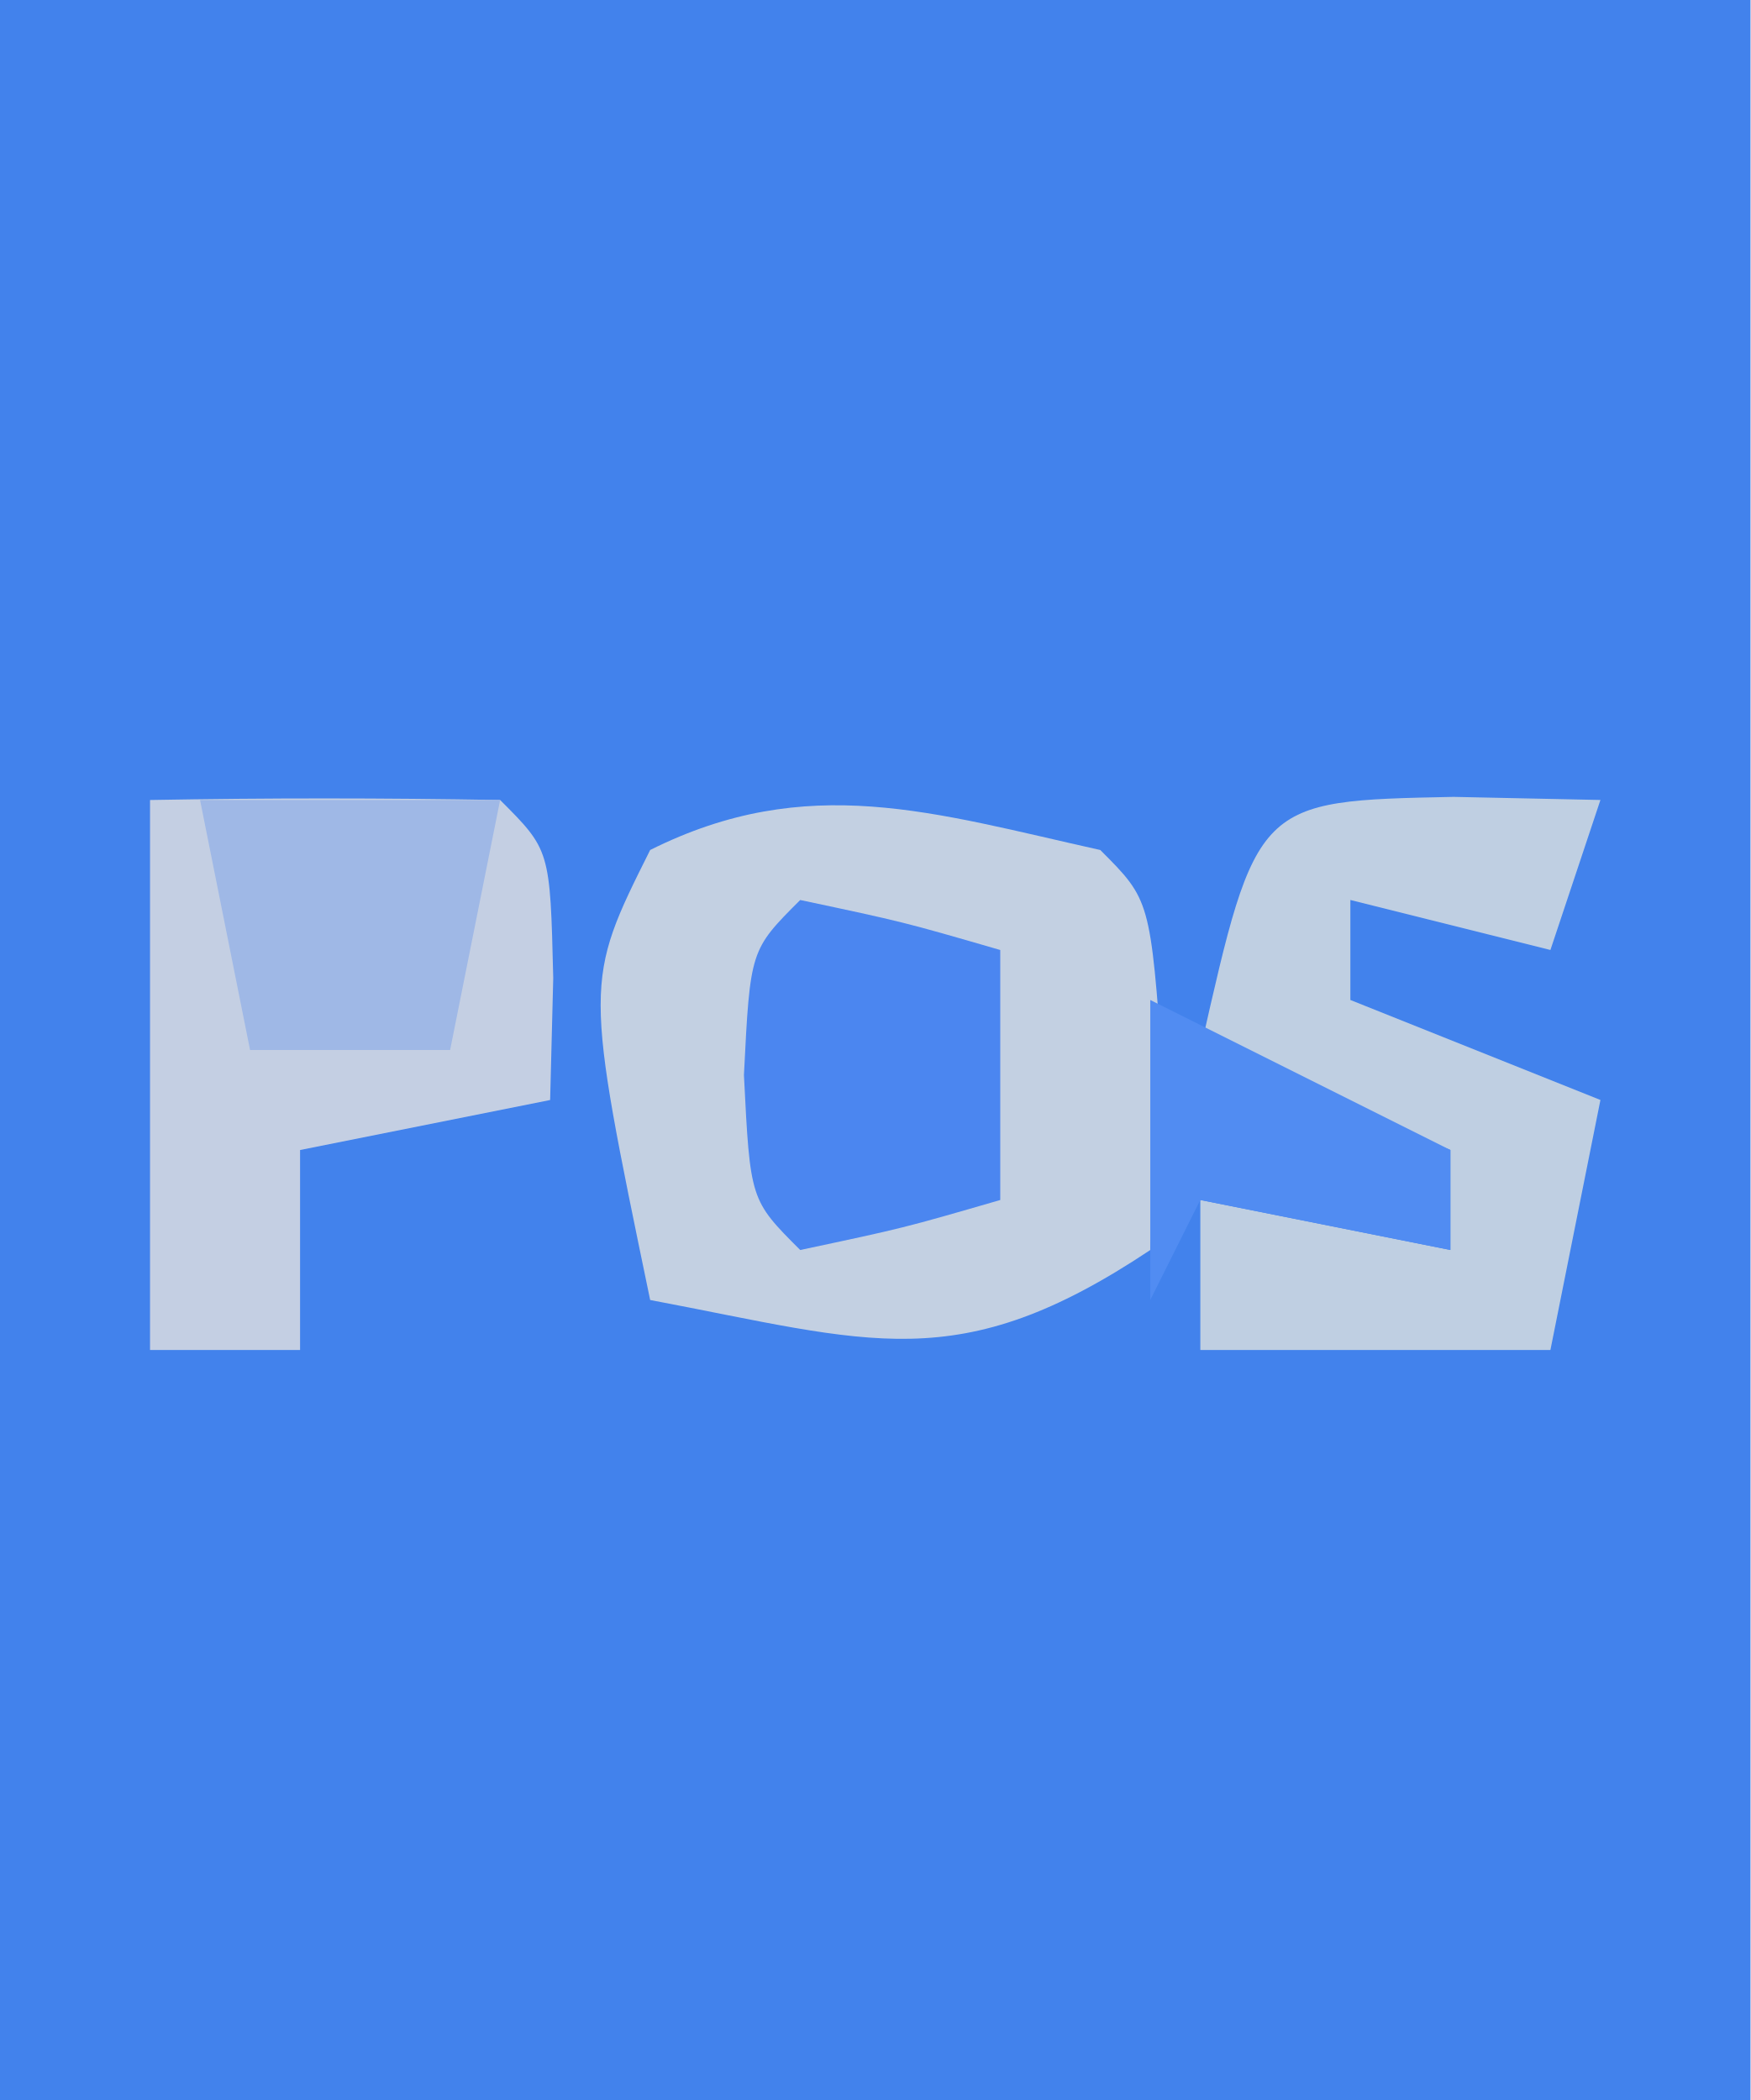
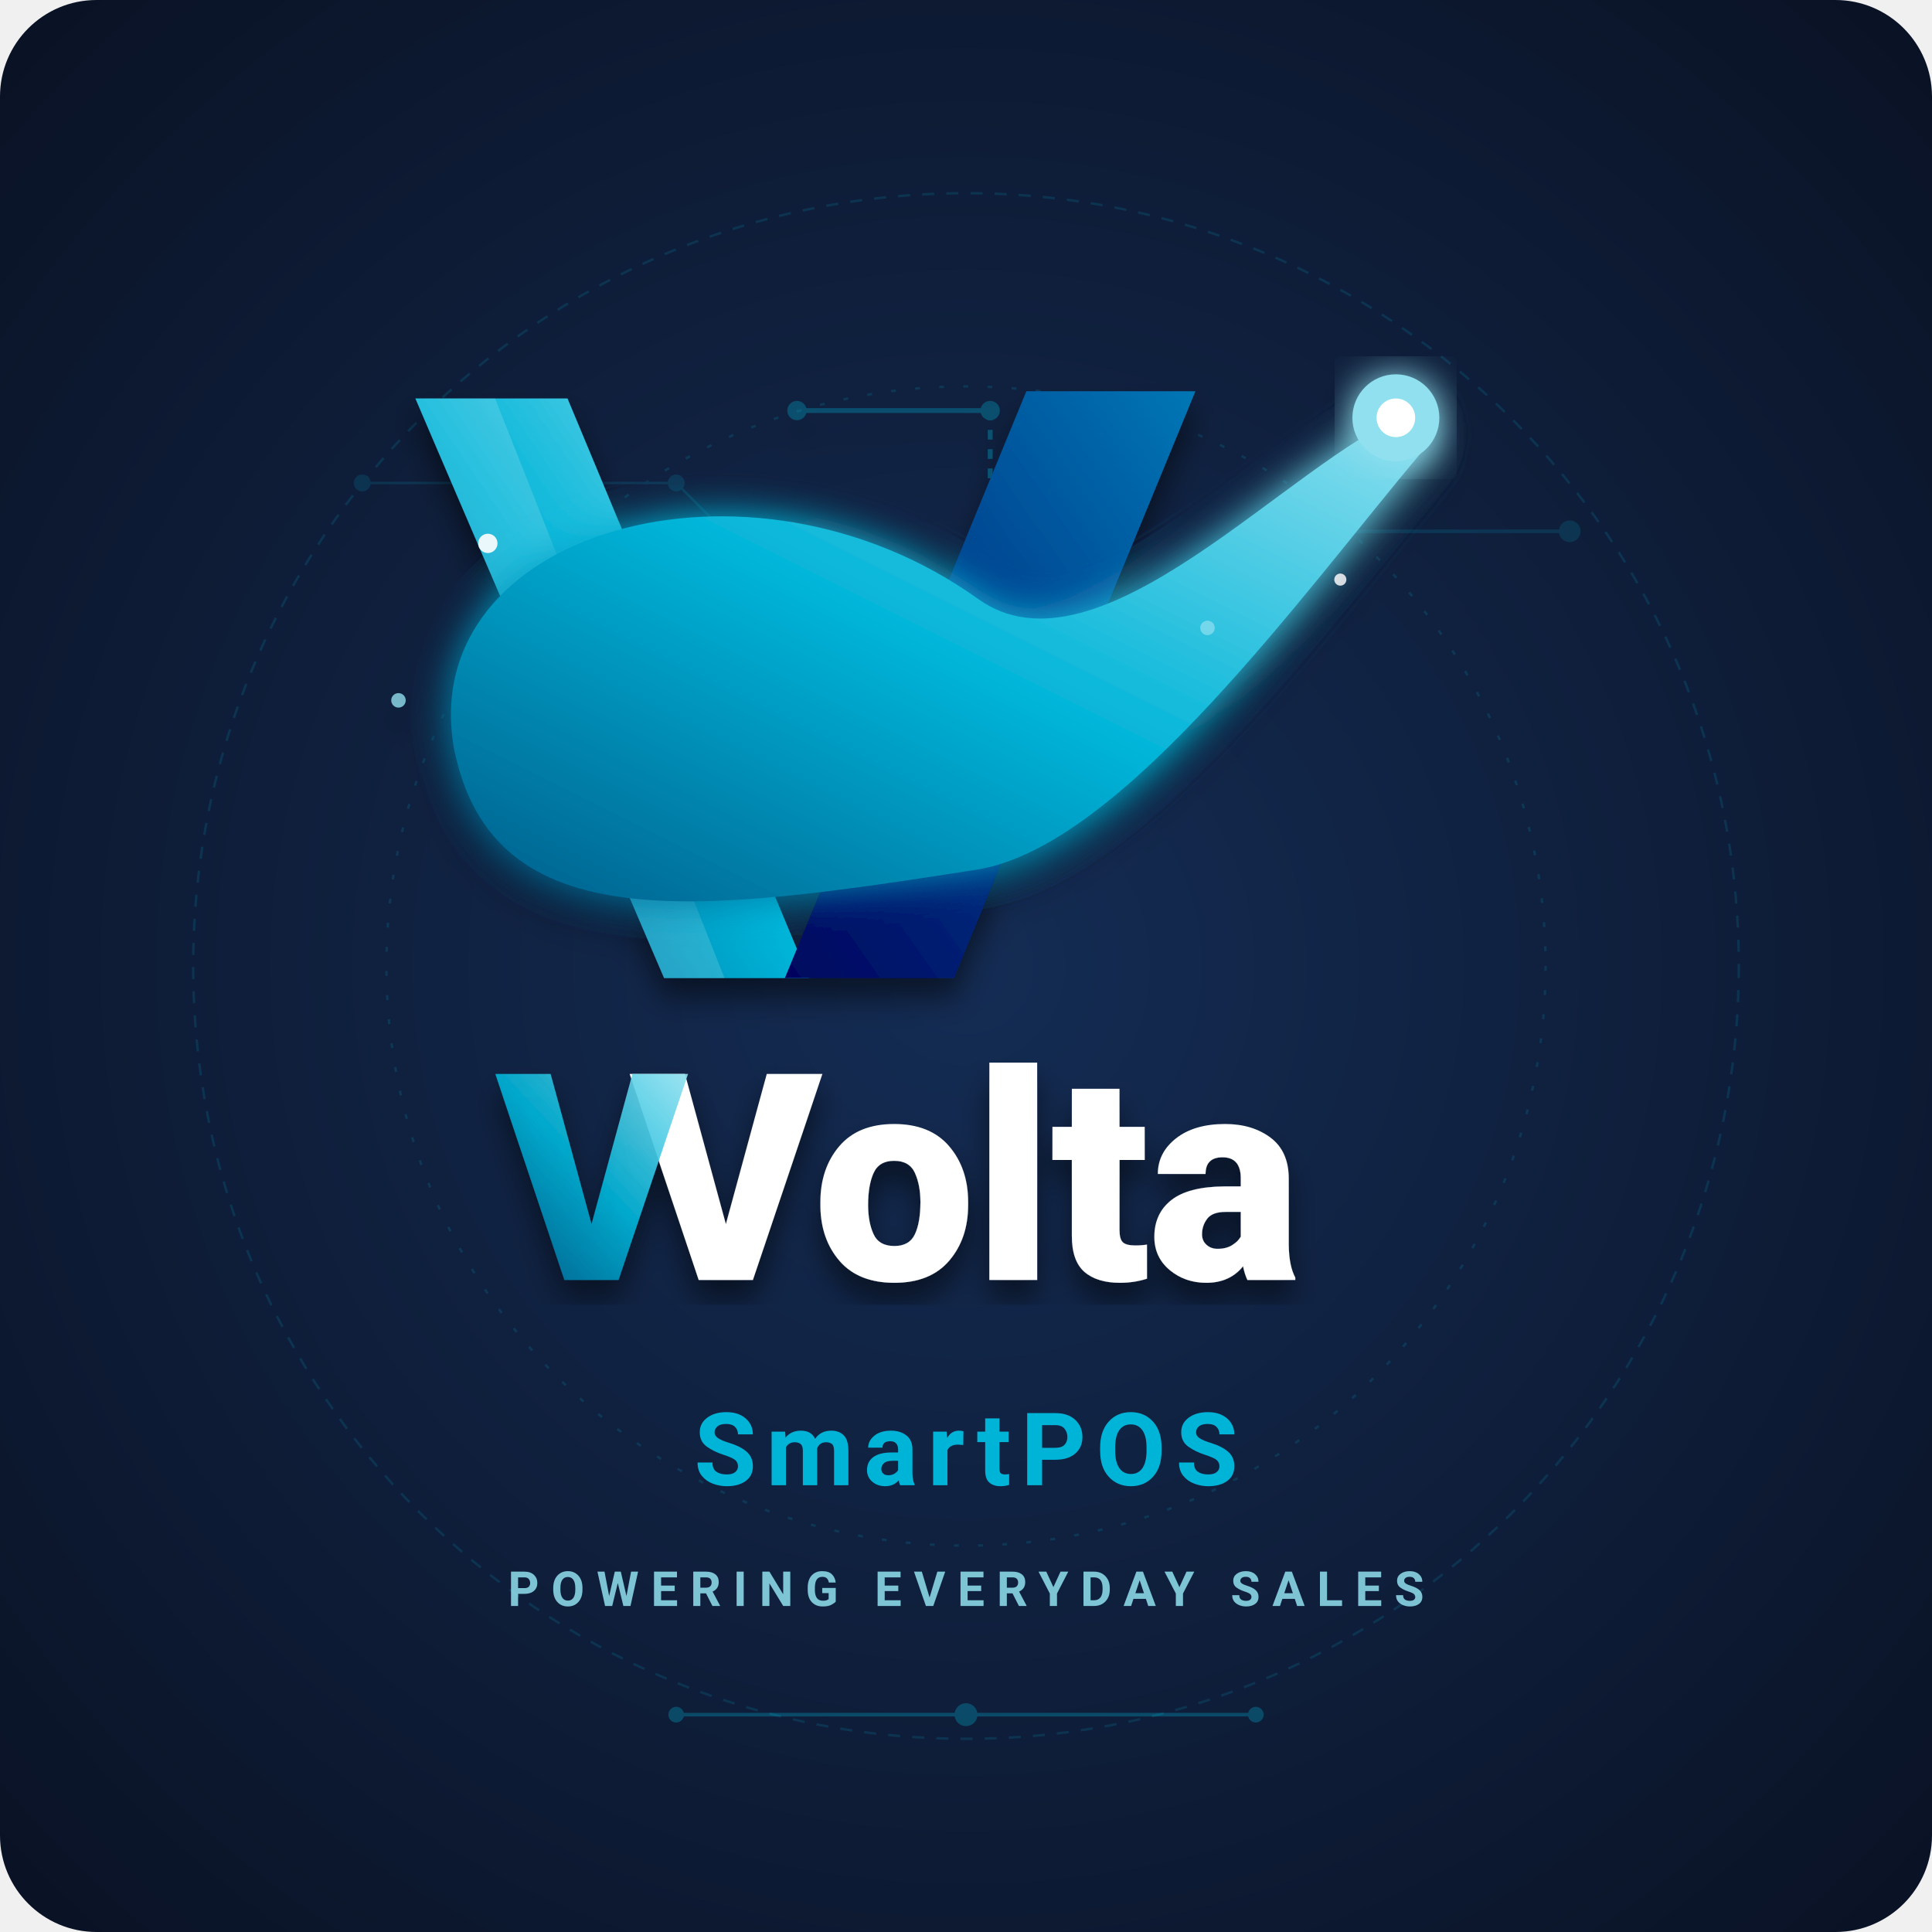
- <svg xmlns="http://www.w3.org/2000/svg" version="1.1" width="35" height="42">
-   <path d="M0 0 C11.55 0 23.1 0 35 0 C35 13.86 35 27.72 35 42 C23.45 42 11.9 42 0 42 C0 28.14 0 14.28 0 0 Z " fill="#4282EC" transform="translate(0,0)" />
-   <path d="M0 0 C1 1 1 1 1.25 4.438 C1.167 5.613 1.085 6.789 1 8 C-2.85 10.567 -4.586 9.833 -9 9 C-10.32 2.64 -10.32 2.64 -9 0 C-5.854 -1.573 -3.337 -0.742 0 0 Z " fill="#C3D0E2" transform="translate(22,17)" />
-   <path d="M0 0 C2.333 -0.042 4.667 -0.041 7 0 C8 1 8 1 8.062 3.562 C8.042 4.367 8.021 5.171 8 6 C6.35 6.33 4.7 6.66 3 7 C3 8.32 3 9.64 3 11 C2.01 11 1.02 11 0 11 C0 7.37 0 3.74 0 0 Z " fill="#C4CFE3" transform="translate(3,16)" />
-   <path d="M0 0 C1.454 0.031 1.454 0.031 2.938 0.062 C2.607 1.052 2.277 2.042 1.938 3.062 C0.618 2.732 -0.703 2.402 -2.062 2.062 C-2.062 2.723 -2.062 3.382 -2.062 4.062 C0.412 5.053 0.412 5.053 2.938 6.062 C2.607 7.713 2.277 9.363 1.938 11.062 C-0.372 11.062 -2.683 11.062 -5.062 11.062 C-5.062 10.072 -5.062 9.082 -5.062 8.062 C-2.587 8.557 -2.587 8.557 -0.062 9.062 C-0.062 8.402 -0.062 7.742 -0.062 7.062 C-2.538 6.072 -2.538 6.072 -5.062 5.062 C-3.938 0.08 -3.938 0.08 0 0 Z " fill="#BFCFE2" transform="translate(29.0625,15.9375)" />
-   <path d="M0 0 C2.062 0.438 2.062 0.438 4 1 C4 2.65 4 4.3 4 6 C2.062 6.562 2.062 6.562 0 7 C-1 6 -1 6 -1.125 3.5 C-1 1 -1 1 0 0 Z " fill="#4B86F0" transform="translate(16,18)" />
-   <path d="M0 0 C1.98 0 3.96 0 6 0 C5.67 1.65 5.34 3.3 5 5 C3.68 5 2.36 5 1 5 C0.67 3.35 0.34 1.7 0 0 Z " fill="#9FB8E6" transform="translate(4,16)" />
-   <path d="M0 0 C1.98 0.99 3.96 1.98 6 3 C6 3.66 6 4.32 6 5 C4.35 4.67 2.7 4.34 1 4 C0.67 4.66 0.34 5.32 0 6 C0 4.02 0 2.04 0 0 Z " fill="#518CF2" transform="translate(23,20)" />
+ <svg xmlns="http://www.w3.org/2000/svg" viewBox="0 0 800 800" width="100%" height="100%">
+   <defs>
+     <radialGradient id="bgGrad" cx="50%" cy="50%" r="70%" fx="50%" fy="50%">
+       <stop offset="0%" stop-color="#142c54" />
+       <stop offset="100%" stop-color="#0a1224" />
+     </radialGradient>
+     <linearGradient id="cyanGrad" x1="0%" y1="100%" x2="100%" y2="0%">
+       <stop offset="0%" stop-color="#005c8a" />
+       <stop offset="50%" stop-color="#00b4d8" />
+       <stop offset="100%" stop-color="#90e0ef" />
+     </linearGradient>
+     <linearGradient id="blueGrad" x1="0%" y1="100%" x2="100%" y2="0%">
+       <stop offset="0%" stop-color="#03045e" />
+       <stop offset="100%" stop-color="#0077b6" />
+     </linearGradient>
+     <filter id="glow" x="-20%" y="-20%" width="140%" height="140%">
+       <feGaussianBlur stdDeviation="8" result="blur" />
+       <feComposite in="SourceGraphic" in2="blur" operator="over" />
+     </filter>
+     <filter id="shadow" x="-10%" y="-10%" width="120%" height="120%">
+       <feDropShadow dx="0" dy="8" stdDeviation="6" flood-color="#000" flood-opacity="0.5" />
+     </filter>
+   </defs>
+   <rect width="800" height="800" rx="40" fill="url(#bgGrad)" />
+   <g opacity="0.15" stroke="#00b4d8" stroke-width="1" fill="none">
+     <circle cx="400" cy="400" r="320" stroke-dasharray="5,5" />
+     <circle cx="400" cy="400" r="240" stroke-dasharray="2,8" />
+     <line x1="150" y1="200" x2="280" y2="200" />
+     <line x1="280" y1="200" x2="350" y2="270" />
+     <circle cx="150" cy="200" r="3" fill="#00b4d8" />
+     <circle cx="280" cy="200" r="3" fill="#00b4d8" />
+     <line x1="650" y1="220" x2="520" y2="220" stroke-width="1.5" />
+     <line x1="520" y1="220" x2="480" y2="260" stroke-width="1.5" />
+     <circle cx="650" cy="220" r="4" fill="#00b4d8" />
+     <circle cx="520" cy="220" r="4" fill="#00b4d8" />
+   </g>
+   <g filter="url(#shadow)" transform="translate(160, 110)">
+     <g opacity="0.3">
+       <line x1="170" y1="60" x2="250" y2="60" stroke="#00b4d8" stroke-width="2" />
+       <line x1="250" y1="60" x2="250" y2="140" stroke="#00b4d8" stroke-width="2" stroke-dasharray="4,4" />
+       <circle cx="170" cy="60" r="4" fill="#00b4d8" />
+       <circle cx="250" cy="60" r="4" fill="#00b4d8" />
+       <circle cx="250" cy="140" r="4" fill="#00b4d8" />
+     </g>
+     <g transform="translate(195, 175)" fill="#0077b6" opacity="0.6">
+       <rect x="0" y="0" width="3" height="30" />
+       <rect x="6" y="0" width="2" height="30" />
+       <rect x="11" y="0" width="5" height="30" />
+       <rect x="19" y="0" width="1" height="30" />
+       <rect x="23" y="0" width="4" height="30" />
+       <rect x="30" y="0" width="2" height="30" />
+     </g>
+     <path d="M 12 55 L 75 55 L 175 295 L 115 295 Z" fill="url(#cyanGrad)" />
+     <path d="M 12 55 L 45 55 L 140 295 L 115 295 Z" fill="#ffffff" opacity="0.15" />
+     <path d="M 335 52 L 235 295 L 165 295 L 265 52 Z" fill="url(#blueGrad)" />
+     <path d="M 28 200 C 12 110, 150 70, 245 138 C 295 174, 375 80, 422 62 C 430 59, 435 70, 428 78 C 380 135, 305 240, 245 250 C 130 268, 44 280, 28 200 Z" fill="url(#cyanGrad)" filter="url(#glow)" />
+     <circle cx="418" cy="63" r="18" fill="#90e0ef" filter="url(#glow)" />
+     <circle cx="418" cy="63" r="8" fill="#ffffff" />
+     <circle cx="5" cy="180" r="3" fill="#90e0ef" opacity="0.8" />
+     <circle cx="42" cy="115" r="4" fill="#ffffff" opacity="0.9" />
+     <circle cx="340" cy="150" r="3" fill="#90e0ef" opacity="0.7" />
+     <circle cx="395" cy="130" r="2.5" fill="#ffffff" opacity="0.8" />
+   </g>
+   <g filter="url(#shadow)" transform="translate(400, 530)">
+     <text x="0" y="0" font-family="system-ui, -apple-system, 'Segoe UI', Roboto, Helvetica, Arial, sans-serif" font-weight="900" font-size="120px" fill="#ffffff" text-anchor="middle" letter-spacing="-1px">
+       Volta
+     </text>
+     <text x="0" y="0" font-family="system-ui, -apple-system, 'Segoe UI', Roboto, Helvetica, Arial, sans-serif" font-weight="900" font-size="120px" fill="url(#cyanGrad)" text-anchor="middle" letter-spacing="-1px" clip-path="polygon(0 0, 120 0, 140 120, 0 120)" transform="translate(-155, 0)" opacity="0.9">
+       V
+     </text>
+   </g>
+   <text x="400" y="615" font-family="system-ui, -apple-system, 'Segoe UI', Roboto, Helvetica, Arial, sans-serif" font-weight="700" font-size="42px" fill="#00b4d8" text-anchor="middle" letter-spacing="4px">
+     SmartPOS
+   </text>
+   <text x="400" y="665" font-family="system-ui, -apple-system, 'Segoe UI', Roboto, Helvetica, Arial, sans-serif" font-weight="600" font-size="20px" fill="#90e0ef" text-anchor="middle" letter-spacing="5px" opacity="0.85">
+     POWERING EVERYDAY SALES
+   </text>
+   <g opacity="0.3" stroke="#00b4d8" stroke-width="1.5" fill="none">
+     <line x1="280" y1="710" x2="520" y2="710" />
+     <circle cx="280" cy="710" r="2.5" fill="#00b4d8" />
+     <circle cx="520" cy="710" r="2.5" fill="#00b4d8" />
+     <circle cx="400" cy="710" r="4" fill="#00b4d8" />
+   </g>
</svg>
